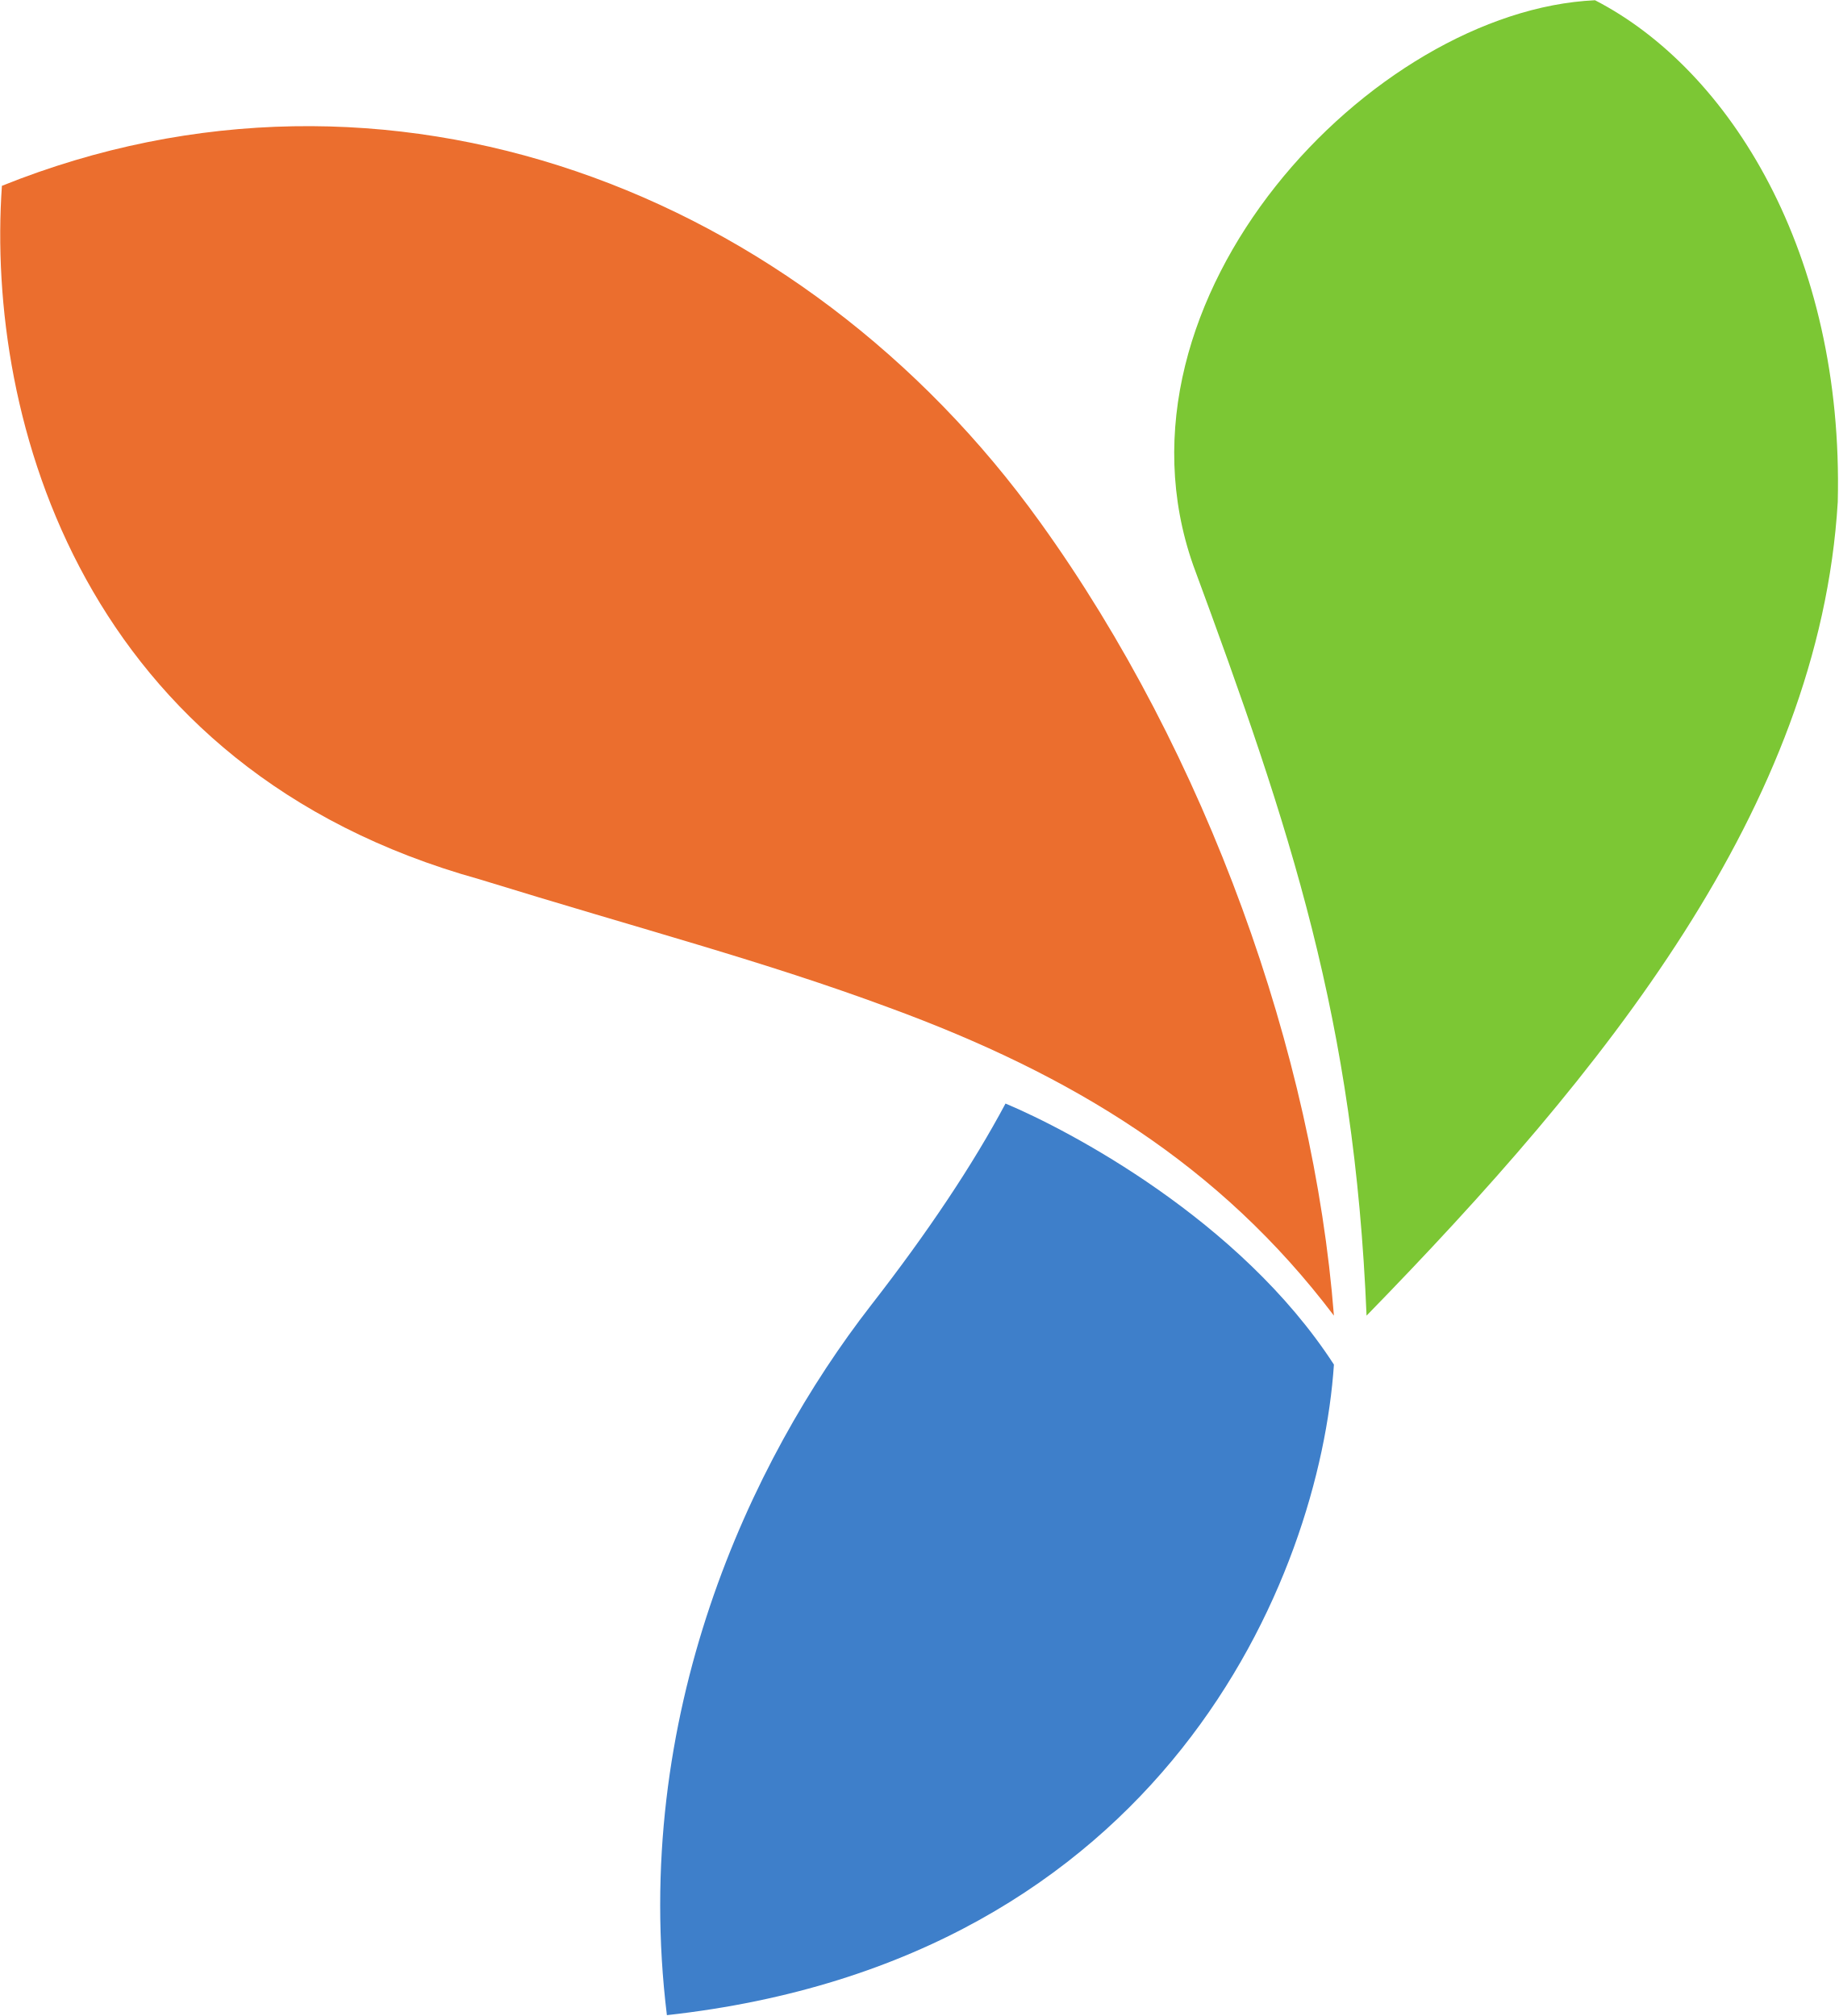
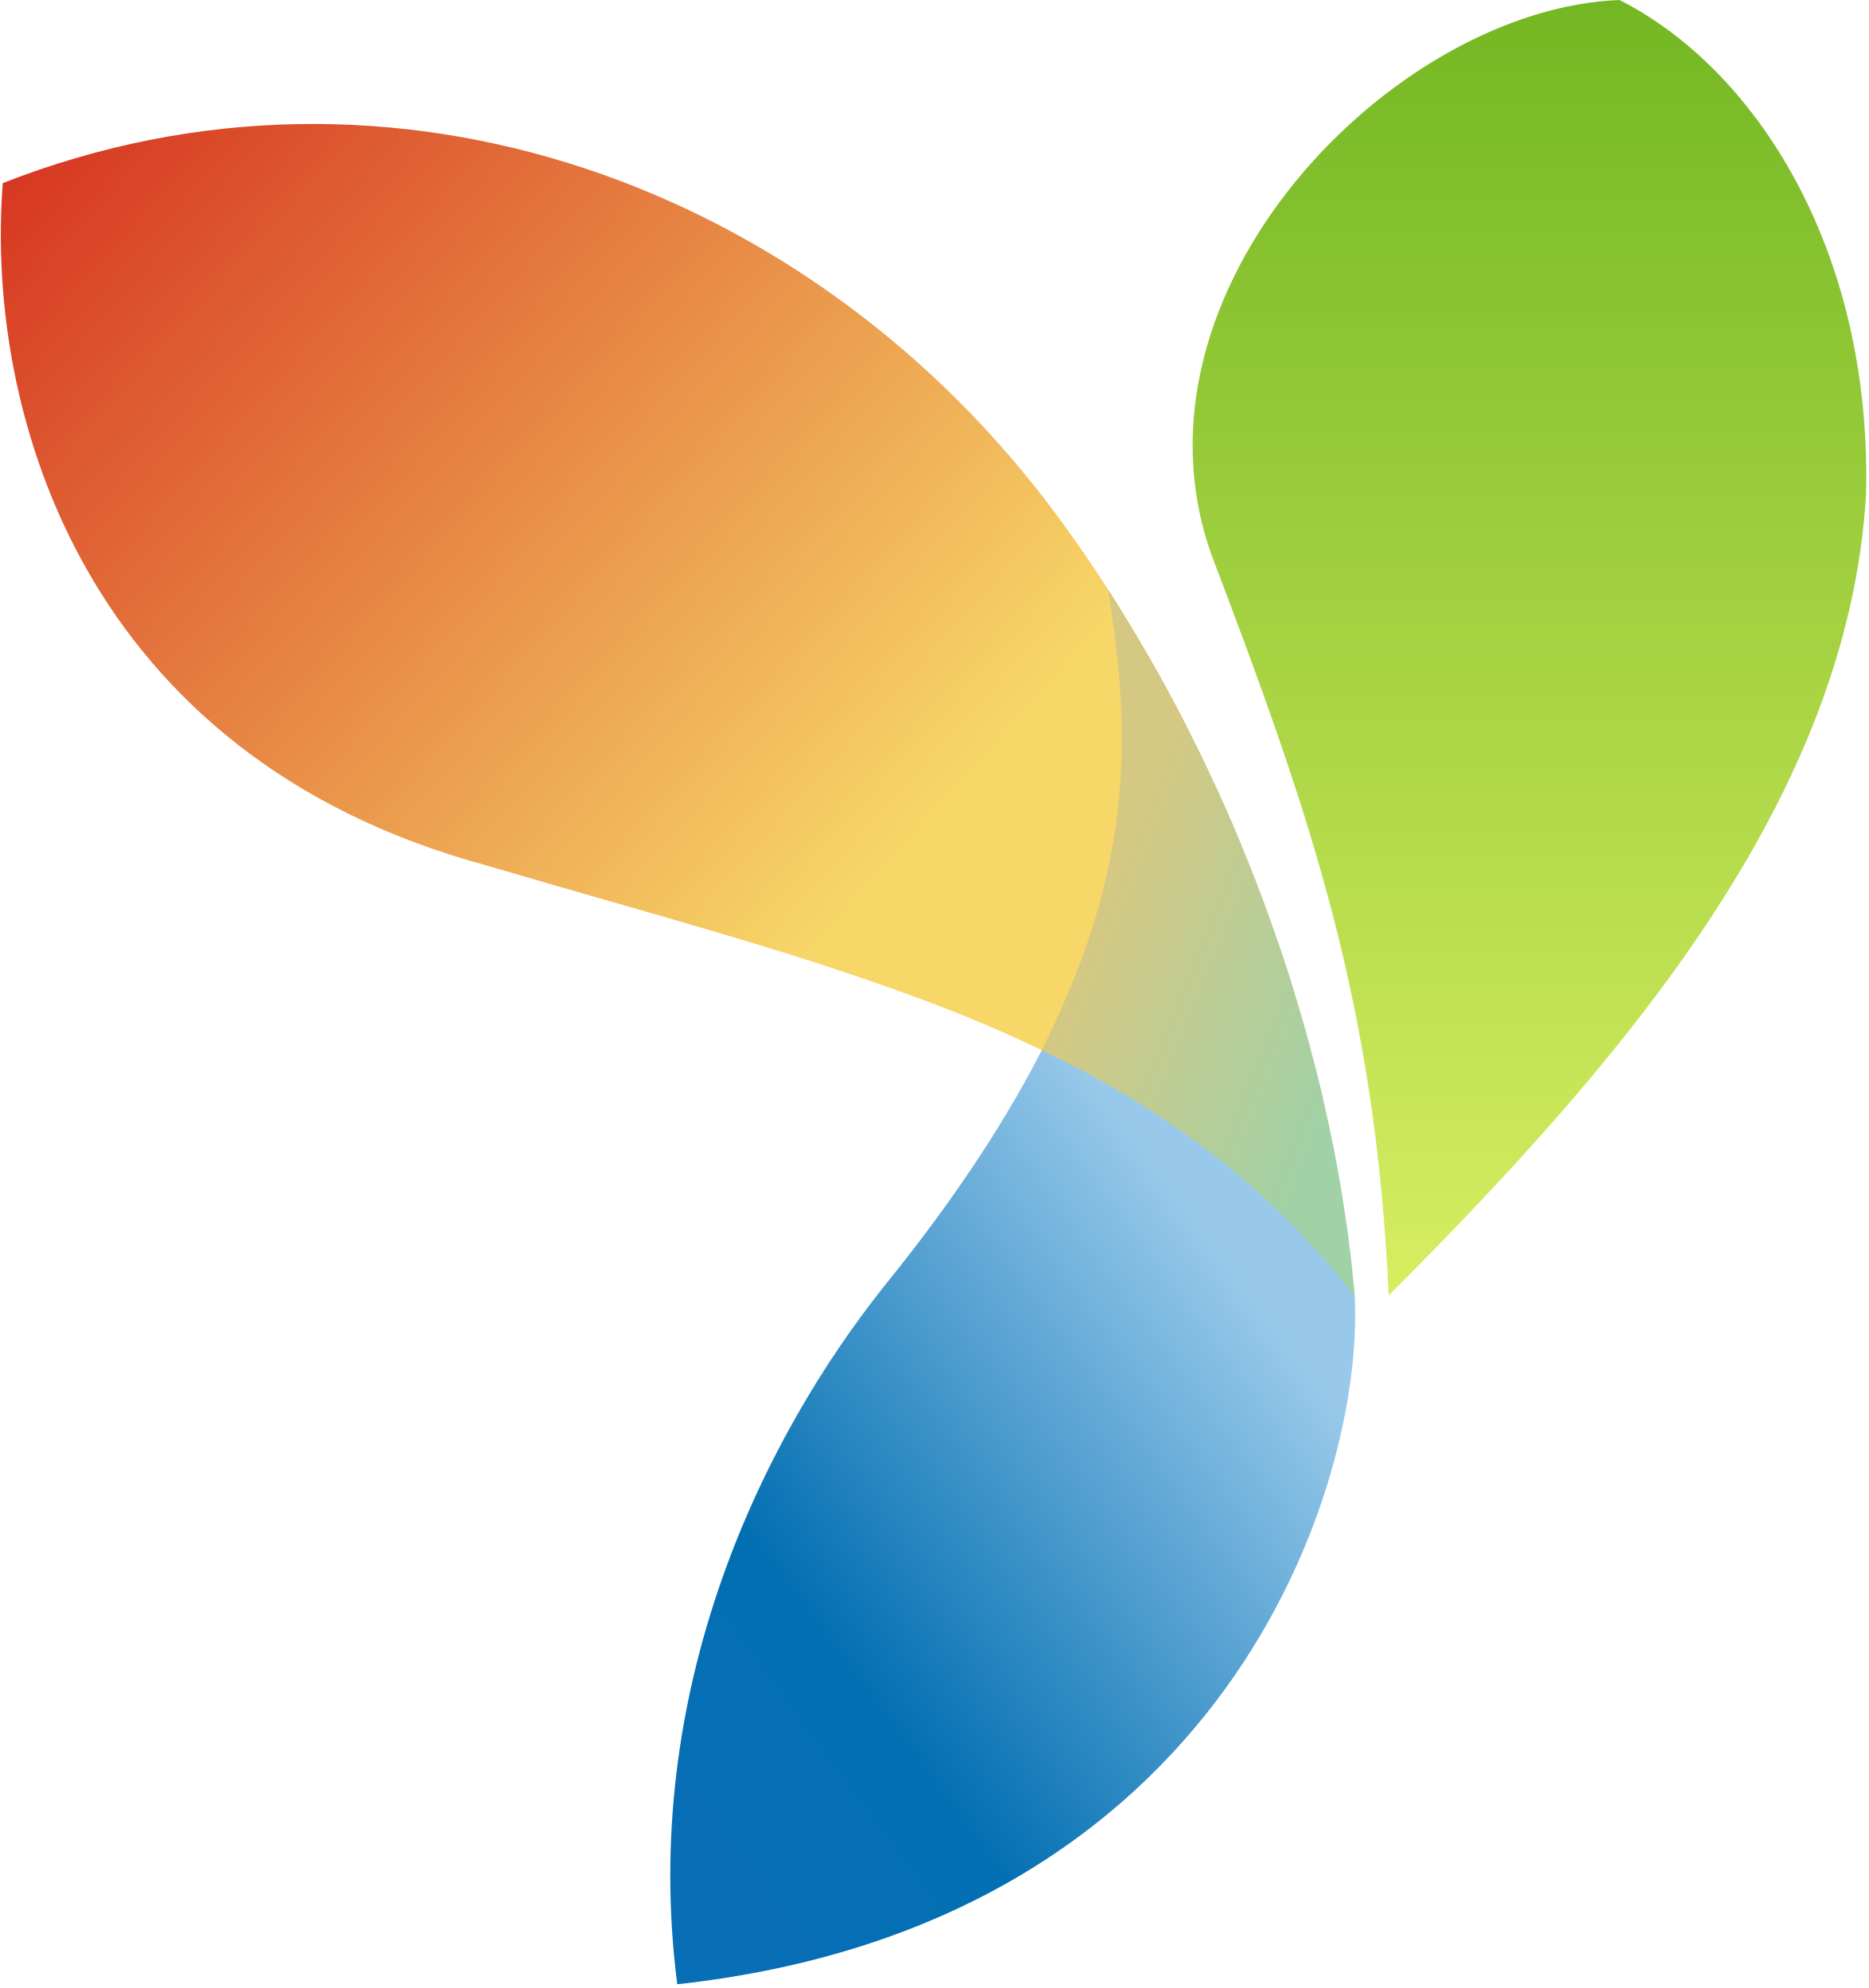
- <svg xmlns="http://www.w3.org/2000/svg" xmlns:xlink="http://www.w3.org/1999/xlink" version="1.1" id="Layer_1" x="0px" y="0px" viewBox="0 0 45.6 50" style="enable-background:new 0 0 45.6 50;" xml:space="preserve">
-   <style type="text/css">
- 	.st0{fill-rule:evenodd;clip-rule:evenodd;fill:#7CC734;}
- 	.st1{fill-rule:evenodd;clip-rule:evenodd;fill:#3E7FCA;}
- 	.st2{fill-rule:evenodd;clip-rule:evenodd;fill:#EB6E2E;}
- </style>
-   <g>
-     <g>
-       <defs>
-         <rect id="SVGID_1_" x="-155.7" y="-233.4" width="309.5" height="400.6" />
-       </defs>
-       <clipPath id="SVGID_2_">
-         <use xlink:href="#SVGID_1_" style="overflow:visible;" />
-       </clipPath>
-     </g>
-   </g>
-   <g transform="matrix(.5058 0 0 -.5058 -72.889 177.036)">
-     <path class="st0" d="M202.6,322.3c-4.6,13.1,8.8,27.2,19.7,27.7c6.6-3.4,12.2-12.4,11.9-24.6c-0.9-15-11.5-28-23.1-39.9   C210.5,300,207.4,309.3,202.6,322.3" />
-     <path class="st1" d="M176.8,251.2c-1.8,14.7,4.1,27.2,10,34.8c2.8,3.6,5,6.9,6.6,9.9c3.1-1.3,11.5-5.7,16.1-12.8   C208.8,272.7,201.2,253.9,176.8,251.2" />
-     <path class="st2" d="M167.6,306.9c-19.4,5.4-24.2,22.5-23.4,34c18.9,7.6,39.2-0.2,50.9-16.5c8.2-11.4,13.4-26.1,14.4-38.9   c-5.6,7.4-12.8,11.8-21.8,15.1C181.5,302.9,175.7,304.4,167.6,306.9" />
+ <svg xmlns="http://www.w3.org/2000/svg" width="47px" height="50px" viewBox="0 0 47 50" version="1.1">
+   <defs>
+     <linearGradient id="linear0" gradientUnits="userSpaceOnUse" x1="0.5" y1="0" x2="0.5" y2="1" gradientTransform="matrix(16.66016,0,0,32.58203,30.26562,0)">
+       <stop offset="0" style="stop-color:rgb(45.098%,71.765%,13.725%);stop-opacity:1;" />
+       <stop offset="1" style="stop-color:rgb(84.706%,93.333%,38.039%);stop-opacity:1;" />
+     </linearGradient>
+     <linearGradient id="linear1" gradientUnits="userSpaceOnUse" x1="0.849" y1="0.263" x2="0.136" y2="1" gradientTransform="matrix(17.03516,0,0,23.69141,17.03125,26.21484)">
+       <stop offset="0" style="stop-color:rgb(59.608%,78.824%,91.765%);stop-opacity:1;" />
+       <stop offset="0.689" style="stop-color:rgb(0.784%,43.529%,69.804%);stop-opacity:1;" />
+       <stop offset="1" style="stop-color:rgb(3.137%,43.137%,71.373%);stop-opacity:1;" />
+     </linearGradient>
+     <linearGradient id="linear2" gradientUnits="userSpaceOnUse" x1="0" y1="0.063" x2="0.859" y2="0.699" gradientTransform="matrix(28.40625,0,0,23.5,0.0703125,3.117187)">
+       <stop offset="0" style="stop-color:rgb(84.314%,21.569%,12.941%);stop-opacity:1;" />
+       <stop offset="1" style="stop-color:rgb(96.863%,84.314%,40.784%);stop-opacity:1;" />
+     </linearGradient>
+     <linearGradient id="linear3" gradientUnits="userSpaceOnUse" x1="0.31" y1="0.31" x2="0.868" y2="0.817" gradientTransform="matrix(7.871094,0,0,17.76562,26.19531,14.83203)">
+       <stop offset="0" style="stop-color:rgb(83.137%,78.431%,51.373%);stop-opacity:1;" />
+       <stop offset="1" style="stop-color:rgb(63.137%,81.961%,65.49%);stop-opacity:1;" />
+     </linearGradient>
+   </defs>
+   <g id="surface1">
+     <path style=" stroke:none;fill-rule:nonzero;fill:url(#linear0);" d="M 40.727 0 C 44.141 1.73 47.074 6.27 46.926 12.426 C 46.48 20.016 40.945 26.555 34.922 32.582 C 34.586 25.234 32.977 20.551 30.469 13.965 C 28.098 7.328 35.027 0.215 40.727 0 Z M 40.727 0 " />
+     <path style=" stroke:none;fill-rule:nonzero;fill:url(#linear1);" d="M 22.254 32.324 C 24.09 30.055 25.387 28.039 26.297 26.215 C 32.508 29.441 31.043 28.84 34.039 32.277 C 34.047 32.387 34.059 32.492 34.066 32.598 C 34.316 37.367 30.816 48.395 17.031 49.906 C 16.078 42.496 19.18 36.176 22.254 32.324 Z M 22.254 32.324 " />
+     <path style=" stroke:none;fill-rule:nonzero;fill:url(#linear2);" d="M 0.07 4.605 C 9.895 0.746 20.465 4.703 26.566 12.945 C 27.156 13.742 27.715 14.57 28.242 15.426 C 29.195 21.473 28.469 24.836 26.613 26.617 C 25.395 26.004 24.09 25.461 22.703 24.961 C 19.469 23.793 16.488 23.02 12.23 21.766 C 2.113 19.023 -0.379 10.402 0.07 4.605 Z M 0.07 4.605 " />
+     <path style=" stroke:none;fill-rule:nonzero;fill:url(#linear3);" d="M 27.867 14.832 C 27.934 14.93 27.996 15.031 28.059 15.129 L 28.137 15.254 C 28.293 15.504 28.449 15.758 28.602 16.016 L 28.625 16.059 L 28.668 16.129 L 28.703 16.191 L 28.812 16.379 L 28.82 16.391 L 28.969 16.648 L 28.973 16.656 C 29.082 16.844 29.188 17.031 29.289 17.223 L 29.305 17.246 L 29.418 17.457 L 29.422 17.465 L 29.547 17.699 L 29.586 17.77 L 29.656 17.902 L 29.742 18.07 L 29.824 18.23 C 29.91 18.398 29.992 18.566 30.074 18.734 L 30.098 18.773 C 30.246 19.078 30.391 19.383 30.531 19.688 L 30.641 19.922 L 30.652 19.945 L 30.719 20.098 L 30.801 20.277 L 30.848 20.383 L 30.918 20.551 L 30.973 20.668 L 31.082 20.926 L 31.09 20.945 L 31.207 21.227 L 31.219 21.258 C 31.344 21.562 31.465 21.863 31.586 22.168 L 31.594 22.199 L 31.691 22.453 L 31.699 22.469 L 31.754 22.617 C 31.816 22.785 31.879 22.953 31.938 23.121 L 31.961 23.188 C 32.027 23.375 32.094 23.562 32.16 23.75 L 32.18 23.809 C 32.238 23.984 32.297 24.16 32.355 24.336 L 32.383 24.426 L 32.391 24.445 L 32.48 24.73 L 32.484 24.742 L 32.566 25.016 L 32.652 25.297 L 32.652 25.305 L 32.746 25.617 L 32.789 25.766 C 32.836 25.934 32.883 26.102 32.93 26.273 L 32.961 26.398 L 33.027 26.648 L 33.031 26.66 C 33.113 26.969 33.188 27.273 33.262 27.582 L 33.266 27.613 L 33.273 27.645 C 33.367 28.051 33.453 28.453 33.535 28.855 L 33.543 28.895 C 33.664 29.52 33.77 30.141 33.855 30.754 L 33.859 30.762 C 33.887 30.953 33.91 31.141 33.934 31.332 L 33.945 31.414 L 33.977 31.684 L 34.004 31.934 L 34.012 32.016 L 34.031 32.215 L 34.039 32.293 L 34.043 32.328 L 34.066 32.598 C 31.898 29.82 29.305 27.906 26.195 26.41 C 28.703 21.477 28.352 17.961 27.867 14.832 " />
  </g>
</svg>
